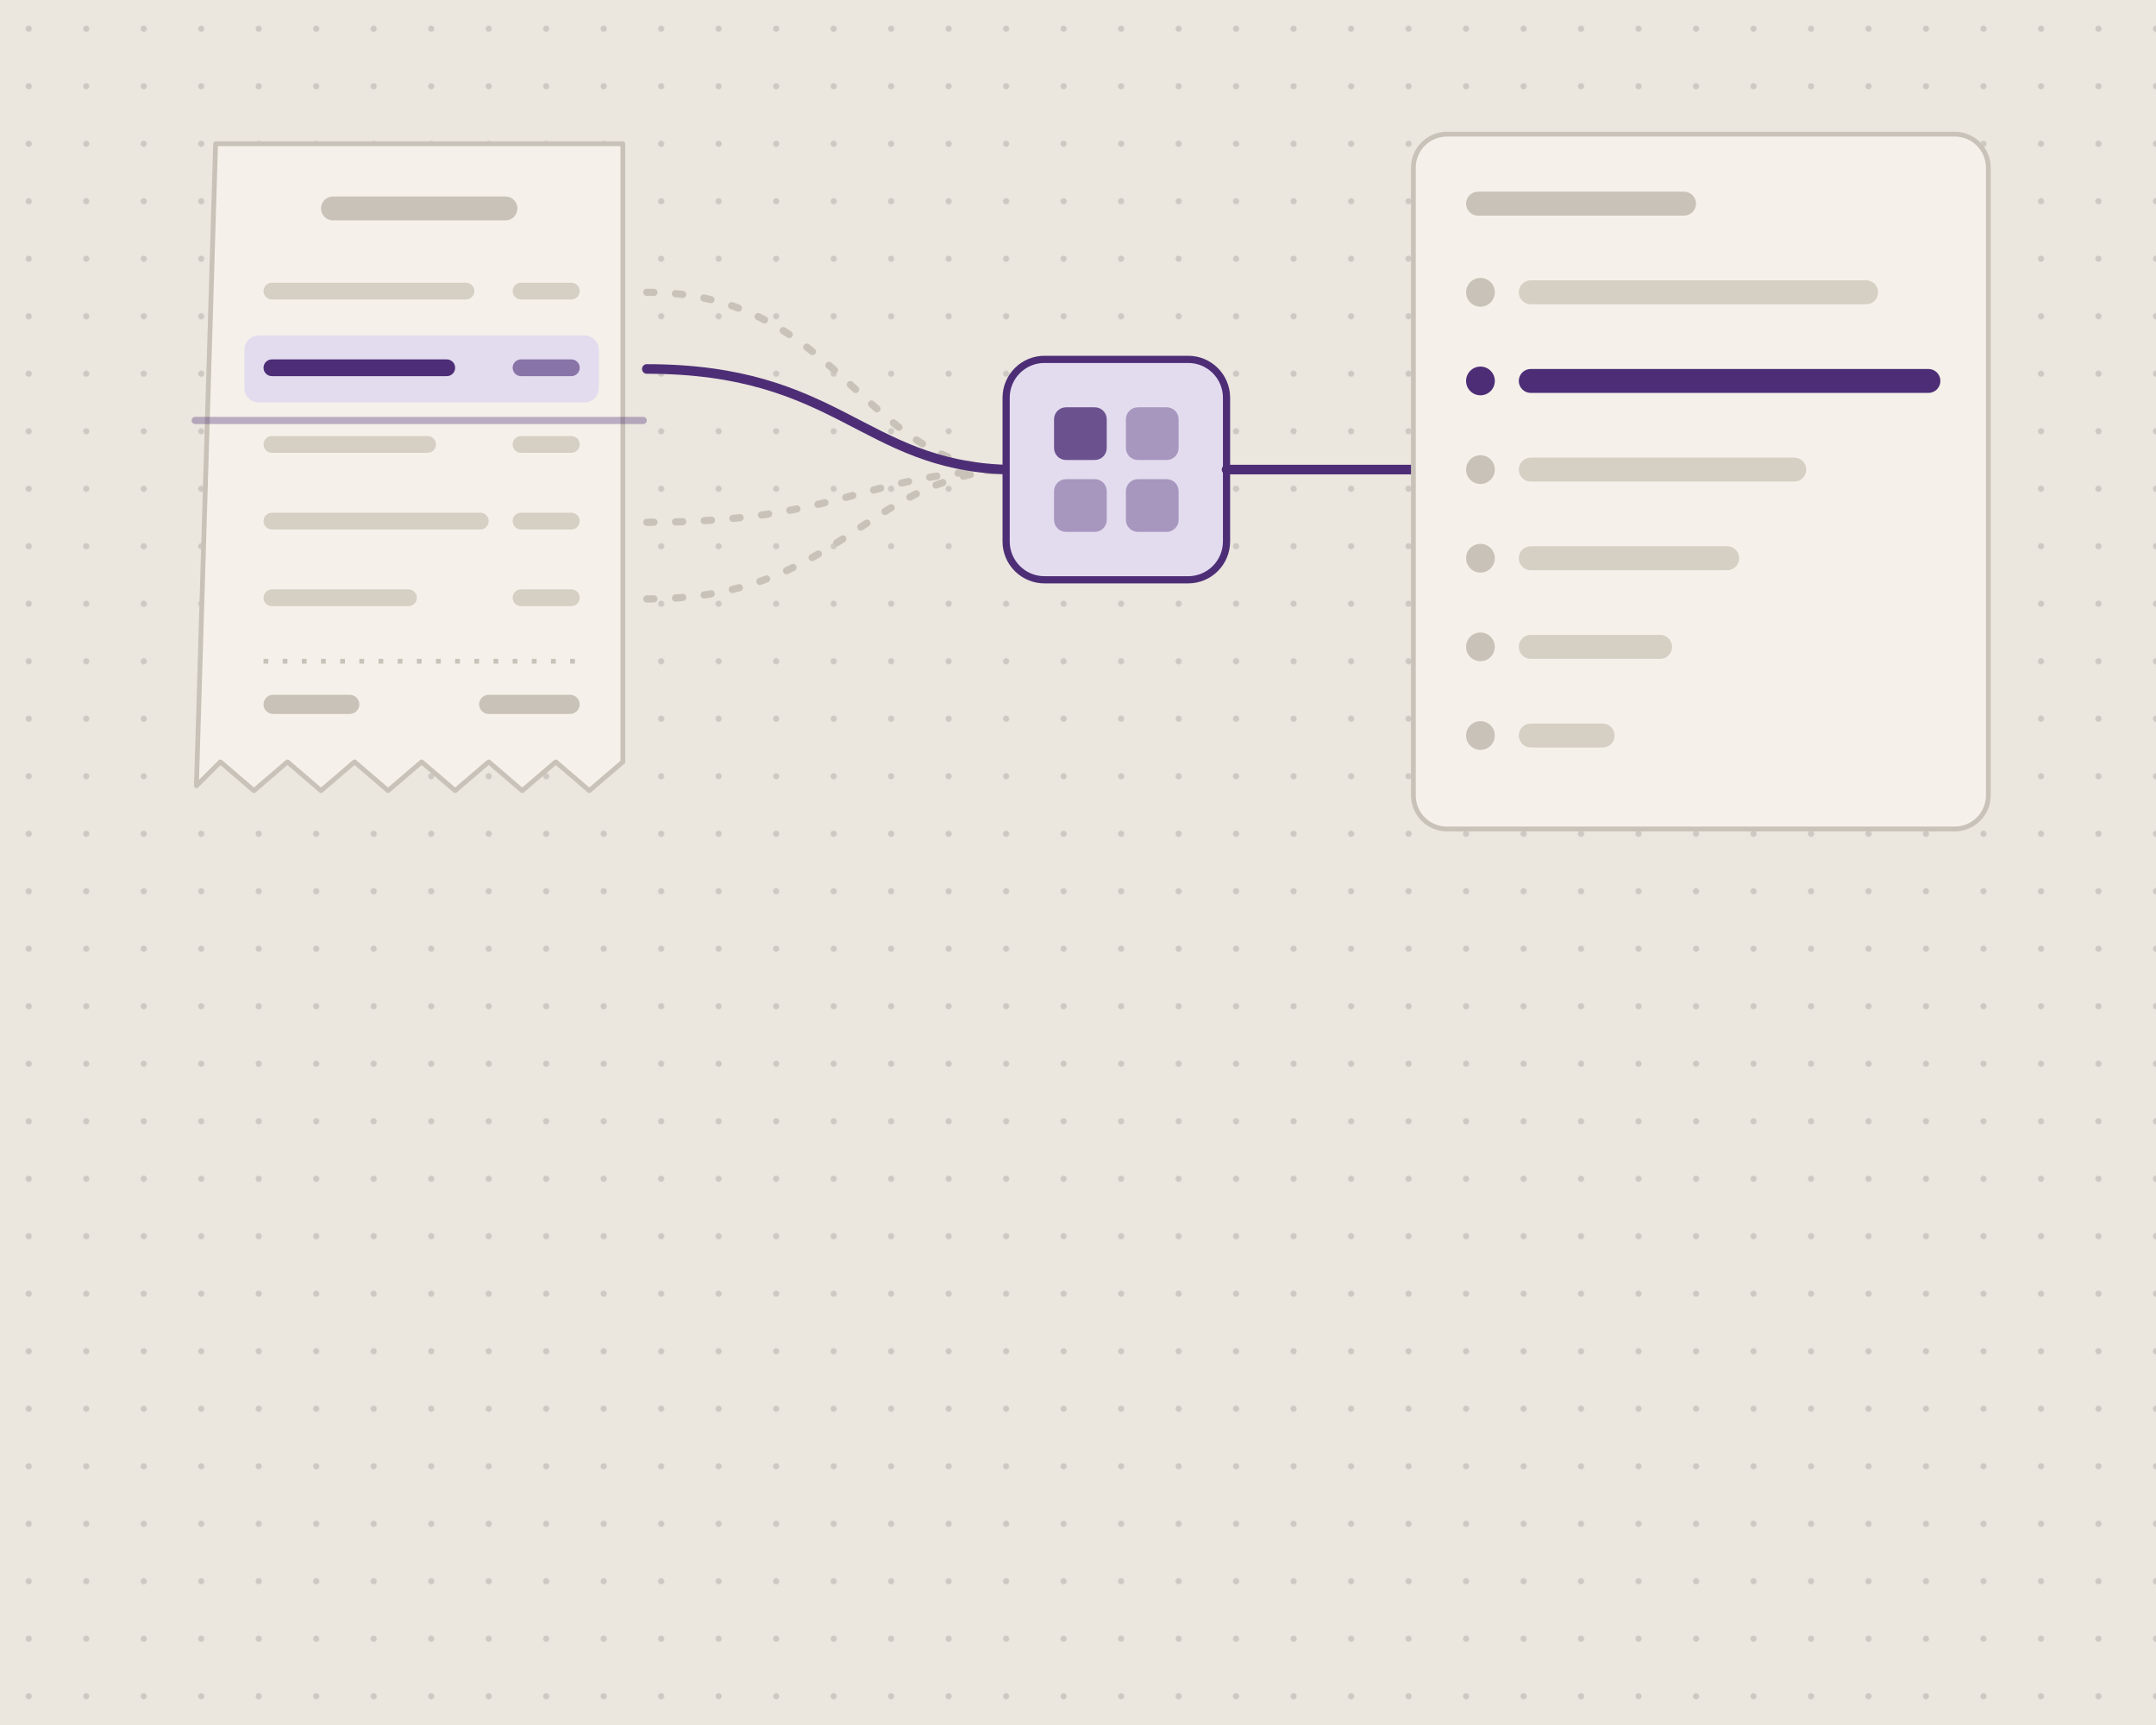
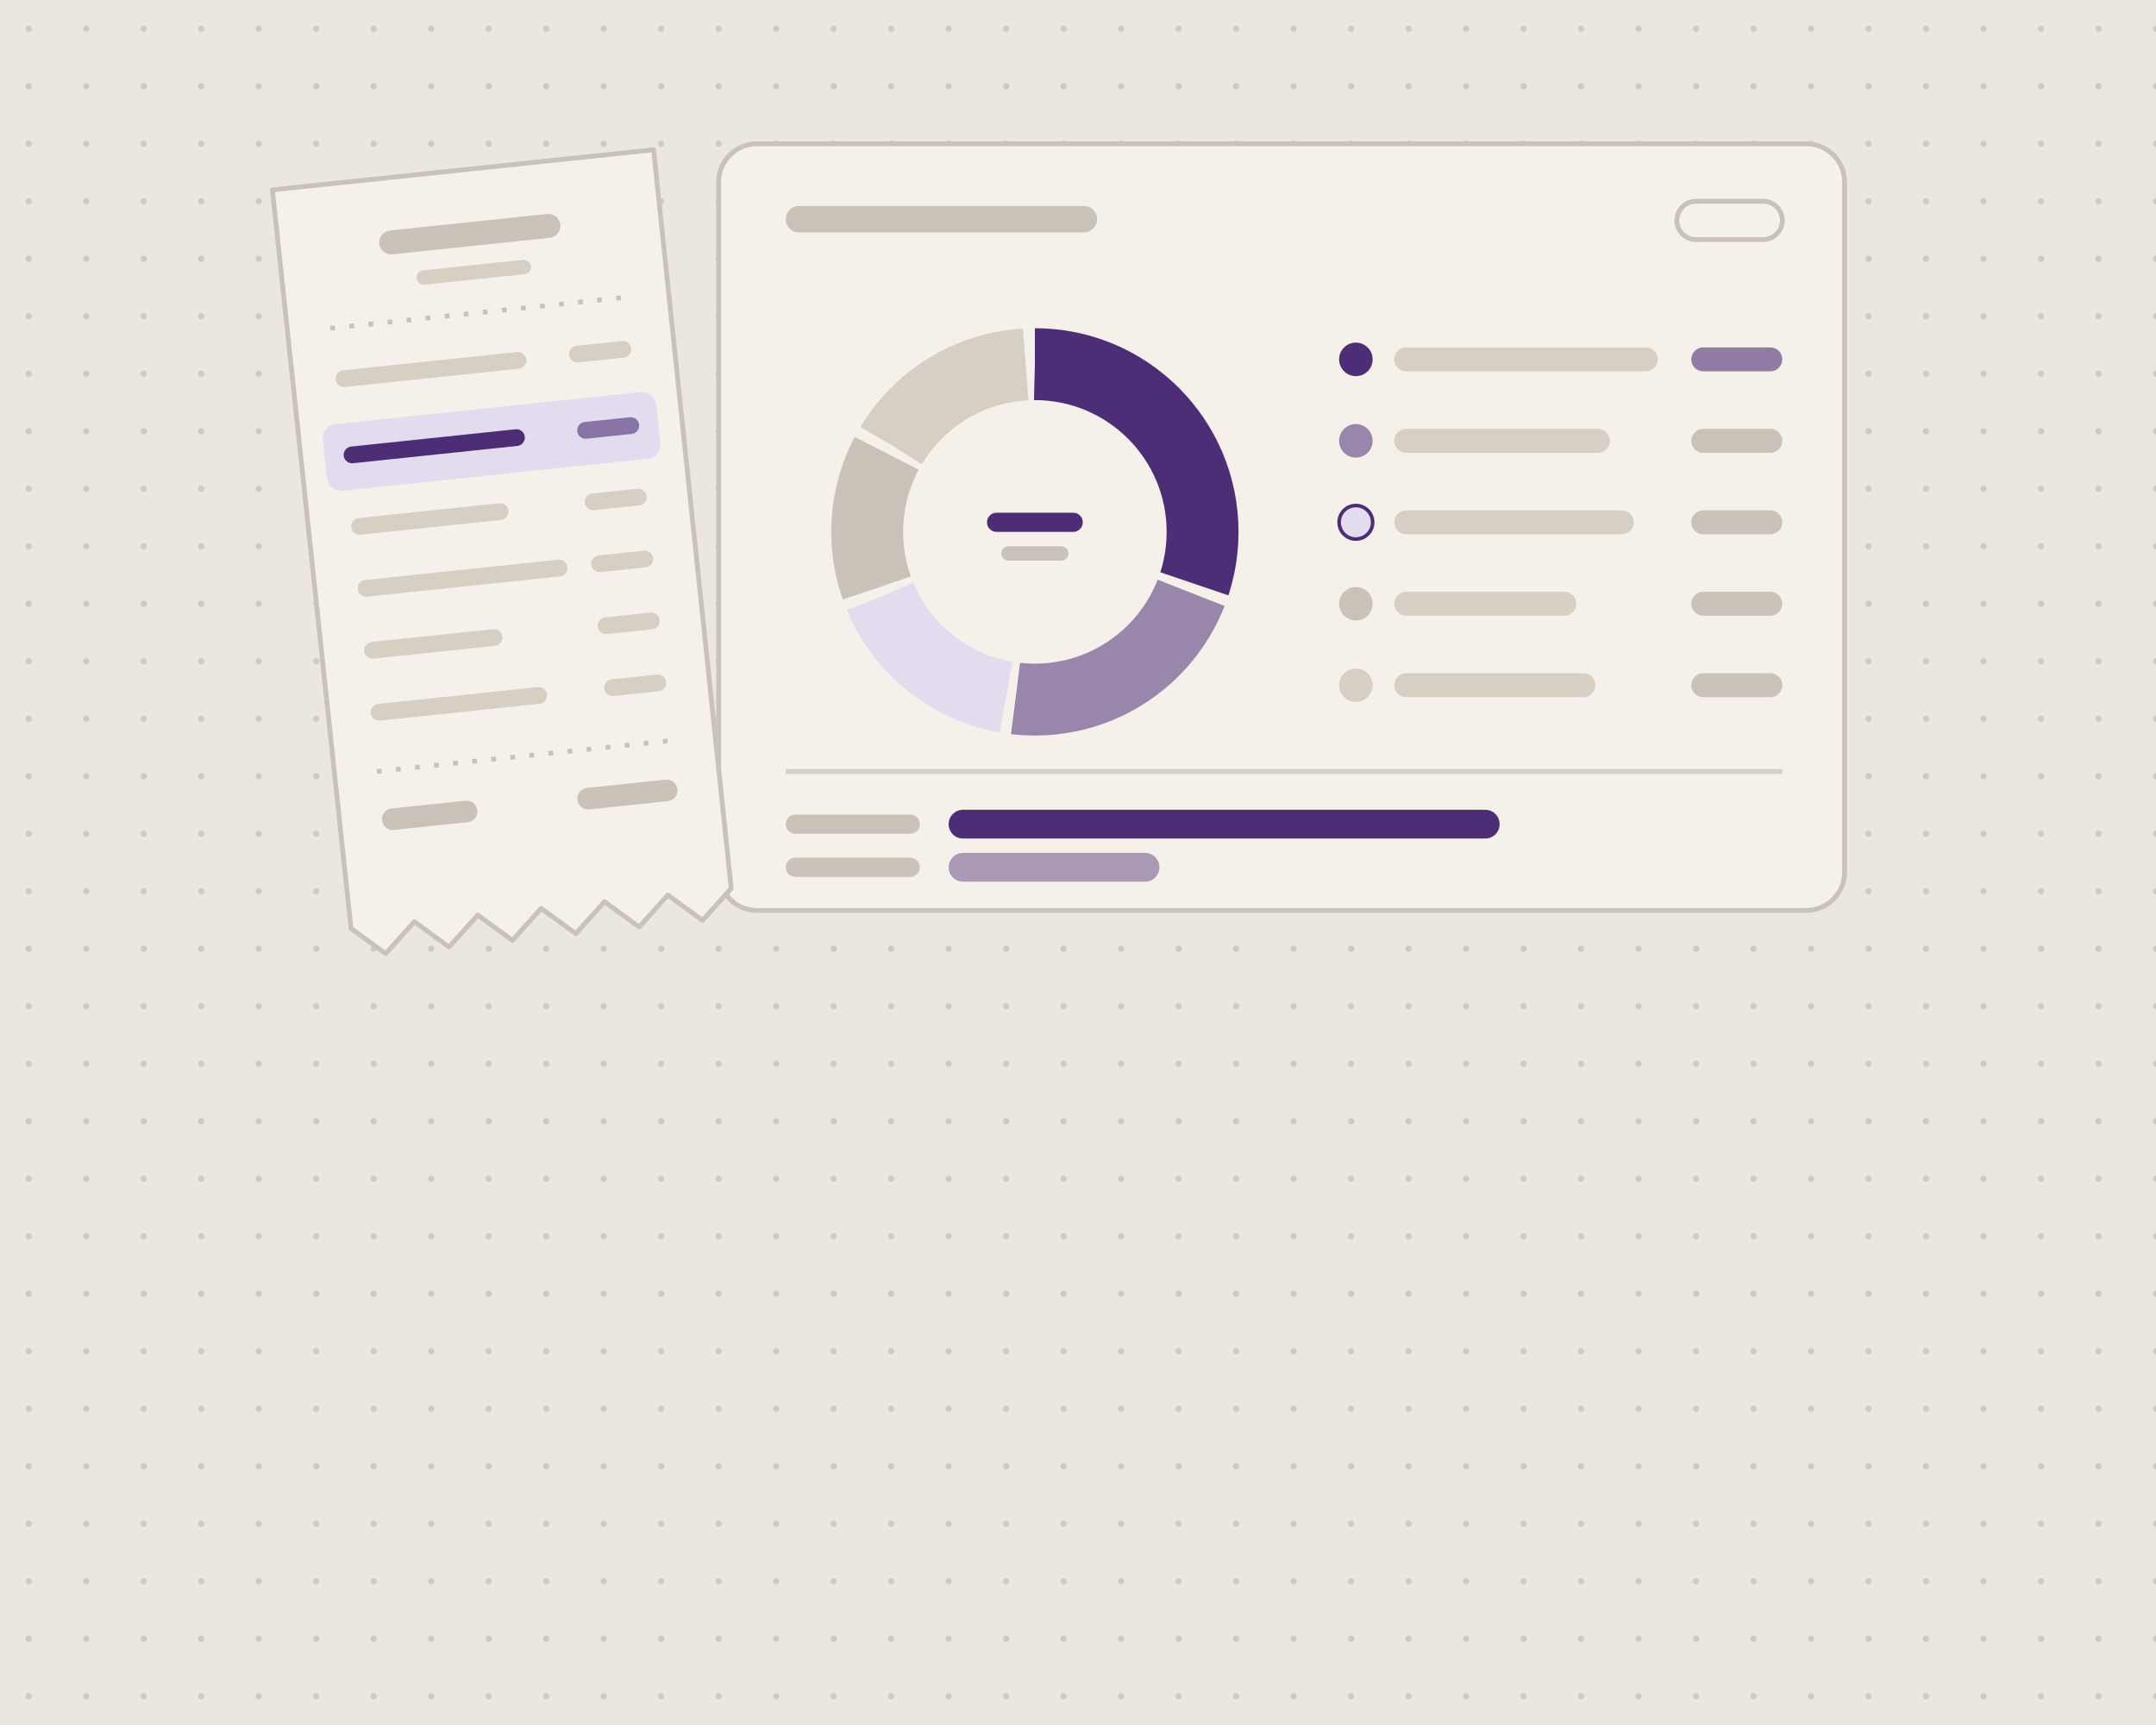
<svg xmlns="http://www.w3.org/2000/svg" viewBox="0 0 900 720">
  <defs>
    <pattern id="g" width="24" height="24" patternUnits="userSpaceOnUse">
      <circle cx="12" cy="12" r="1.3" fill="#4a4a4a" opacity="0.18" />
    </pattern>
  </defs>
  <rect width="900" height="720" fill="#ebe6de" />
  <rect width="900" height="720" fill="url(#g)" />
-   <path d="M90 60 H 260 V 318 l -14 12 l -14 -12 l -14 12 l -14 -12 l -14 12 l -14 -12 l -14 12 l -14 -12 l -14 12 l -14 -12 l -14 12 l -14 -12 l -10 10 Z" fill="#f5f1ea" stroke="#c9c2b8" stroke-width="2" stroke-linejoin="round" />
-   <rect x="134" y="82" width="82" height="10" rx="5" fill="#c9c2b8" />
-   <g fill="#d6cfc4">
-     <rect x="110" y="118" width="88" height="7" rx="3.5" />
-     <rect x="214" y="118" width="28" height="7" rx="3.5" />
-     <rect x="110" y="182" width="72" height="7" rx="3.5" />
-     <rect x="214" y="182" width="28" height="7" rx="3.5" />
-     <rect x="110" y="214" width="94" height="7" rx="3.5" />
-     <rect x="214" y="214" width="28" height="7" rx="3.5" />
-     <rect x="110" y="246" width="64" height="7" rx="3.5" />
-     <rect x="214" y="246" width="28" height="7" rx="3.5" />
+   <rect x="300" y="60" width="470" height="320" rx="16" fill="#f5f1ea" stroke="#c9c2b8" stroke-width="2" />
+   <rect x="328" y="86" width="130" height="11" rx="5.5" fill="#c9c2b8" />
+   <rect x="700" y="84" width="44" height="16" rx="8" fill="none" stroke="#c9c2b8" stroke-width="2" />
+   <g transform="rotate(-90 432 222)" fill="none" stroke-width="30">
+     <circle cx="432" cy="222" r="70" stroke="#4D2E76" stroke-dasharray="132 308" />
+     <circle cx="432" cy="222" r="70" stroke="#4D2E76" opacity="0.55" stroke-dasharray="92 348" stroke-dashoffset="-136" />
+     <circle cx="432" cy="222" r="70" stroke="#e3dcef" stroke-dasharray="70 370" stroke-dashoffset="-232" />
+     <circle cx="432" cy="222" r="70" stroke="#c9c2b8" stroke-dasharray="58 382" stroke-dashoffset="-306" />
+     <circle cx="432" cy="222" r="70" stroke="#d6cfc4" stroke-dasharray="68 372" stroke-dashoffset="-368" />
  </g>
-   <rect x="102" y="140" width="148" height="28" rx="6" fill="#e3dcef" />
-   <rect x="110" y="150" width="80" height="7" rx="3.5" fill="#4D2E76" />
-   <rect x="214" y="150" width="28" height="7" rx="3.5" fill="#4D2E76" opacity="0.6" />
-   <line x1="110" y1="276" x2="242" y2="276" stroke="#c9c2b8" stroke-width="2" stroke-dasharray="2 6" />
-   <rect x="110" y="290" width="40" height="8" rx="4" fill="#c9c2b8" />
-   <rect x="200" y="290" width="42" height="8" rx="4" fill="#c9c2b8" />
-   <rect x="80" y="174" width="190" height="3" rx="1.5" fill="#4D2E76" opacity="0.35" />
-   <g fill="none" stroke="#c9c2b8" stroke-width="3" stroke-dasharray="3 9" stroke-linecap="round">
-     <path d="M270 122 C 350 122, 360 194, 420 196" />
-     <path d="M270 218 C 350 218, 360 198, 420 196" />
-     <path d="M270 250 C 350 250, 360 200, 420 196" />
+   <rect x="412" y="214" width="40" height="8" rx="4" fill="#4D2E76" />
+   <rect x="418" y="228" width="28" height="6" rx="3" fill="#c9c2b8" />
+   <g>
+     <circle cx="566" cy="150" r="7" fill="#4D2E76" />
+     <rect x="582" y="145" width="110" height="10" rx="5" fill="#d6cfc4" />
+     <rect x="706" y="145" width="38" height="10" rx="5" fill="#4D2E76" opacity="0.6" />
+     <circle cx="566" cy="184" r="7" fill="#4D2E76" opacity="0.55" />
+     <rect x="582" y="179" width="90" height="10" rx="5" fill="#d6cfc4" />
+     <rect x="706" y="179" width="38" height="10" rx="5" fill="#c9c2b8" />
+     <circle cx="566" cy="218" r="7" fill="#e3dcef" stroke="#4D2E76" stroke-width="1.5" />
+     <rect x="582" y="213" width="100" height="10" rx="5" fill="#d6cfc4" />
+     <rect x="706" y="213" width="38" height="10" rx="5" fill="#c9c2b8" />
+     <circle cx="566" cy="252" r="7" fill="#c9c2b8" />
+     <rect x="582" y="247" width="76" height="10" rx="5" fill="#d6cfc4" />
+     <rect x="706" y="247" width="38" height="10" rx="5" fill="#c9c2b8" />
+     <circle cx="566" cy="286" r="7" fill="#d6cfc4" />
+     <rect x="582" y="281" width="84" height="10" rx="5" fill="#d6cfc4" />
+     <rect x="706" y="281" width="38" height="10" rx="5" fill="#c9c2b8" />
  </g>
-   <path d="M270 154 C 350 154, 360 194, 420 196" fill="none" stroke="#4D2E76" stroke-width="4" stroke-linecap="round" />
-   <rect x="420" y="150" width="92" height="92" rx="16" fill="#e3dcef" stroke="#4D2E76" stroke-width="3" />
-   <g fill="#4D2E76" opacity="0.8">
-     <rect x="440" y="170" width="22" height="22" rx="5" />
-     <rect x="470" y="170" width="22" height="22" rx="5" opacity="0.5" />
-     <rect x="440" y="200" width="22" height="22" rx="5" opacity="0.5" />
-     <rect x="470" y="200" width="22" height="22" rx="5" opacity="0.5" />
+   <line x1="328" y1="322" x2="744" y2="322" stroke="#d6cfc4" stroke-width="2" />
+   <rect x="328" y="340" width="56" height="8" rx="4" fill="#c9c2b8" />
+   <rect x="396" y="338" width="230" height="12" rx="6" fill="#4D2E76" />
+   <rect x="328" y="358" width="56" height="8" rx="4" fill="#c9c2b8" />
+   <rect x="396" y="356" width="88" height="12" rx="6" fill="#4D2E76" opacity="0.45" />
+   <g transform="rotate(-6 210 230)">
+     <path d="M130 70 H 290 V 380 l -13.3 12 l -13.3 -12 l -13.3 12 l -13.3 -12 l -13.3 12 l -13.3 -12 l -13.3 12 l -13.3 -12 l -13.3 12 l -13.3 -12 l -13.3 12 l -13.3 -12 Z" fill="#f5f1ea" stroke="#c9c2b8" stroke-width="2" stroke-linejoin="round" />
+     <rect x="172" y="92" width="76" height="10" rx="5" fill="#c9c2b8" />
+     <rect x="186" y="110" width="48" height="6" rx="3" fill="#d6cfc4" />
+     <line x1="148" y1="130" x2="272" y2="130" stroke="#c9c2b8" stroke-width="2" stroke-dasharray="2 6" />
+     <g fill="#d6cfc4">
+       <rect x="148" y="148" width="80" height="7" rx="3.5" />
+       <rect x="246" y="148" width="26" height="7" rx="3.5" />
+       <rect x="148" y="210" width="66" height="7" rx="3.5" />
+       <rect x="246" y="210" width="26" height="7" rx="3.5" />
+       <rect x="148" y="236" width="88" height="7" rx="3.5" />
+       <rect x="246" y="236" width="26" height="7" rx="3.5" />
+       <rect x="148" y="262" width="58" height="7" rx="3.5" />
+       <rect x="246" y="262" width="26" height="7" rx="3.5" />
+       <rect x="148" y="288" width="74" height="7" rx="3.5" />
+       <rect x="246" y="288" width="26" height="7" rx="3.5" />
+     </g>
+     <rect x="140" y="170" width="140" height="28" rx="6" fill="#e3dcef" />
+     <rect x="148" y="180" width="76" height="7" rx="3.5" fill="#4D2E76" />
+     <rect x="246" y="180" width="26" height="7" rx="3.5" fill="#4D2E76" opacity="0.6" />
+     <line x1="148" y1="316" x2="272" y2="316" stroke="#c9c2b8" stroke-width="2" stroke-dasharray="2 6" />
+     <rect x="148" y="332" width="40" height="9" rx="4.5" fill="#c9c2b8" />
+     <rect x="230" y="332" width="42" height="9" rx="4.5" fill="#c9c2b8" />
  </g>
-   <path d="M512 196 C 552 196, 560 196, 590 196" fill="none" stroke="#4D2E76" stroke-width="4" stroke-linecap="round" />
-   <rect x="590" y="56" width="240" height="290" rx="14" fill="#f5f1ea" stroke="#c9c2b8" stroke-width="2" />
-   <rect x="612" y="80" width="96" height="10" rx="5" fill="#c9c2b8" />
-   <g fill="#c9c2b8">
-     <circle cx="618" cy="122" r="6" />
-     <circle cx="618" cy="196" r="6" />
-     <circle cx="618" cy="233" r="6" />
-     <circle cx="618" cy="270" r="6" />
-     <circle cx="618" cy="307" r="6" />
-   </g>
-   <circle cx="618" cy="159" r="6" fill="#4D2E76" />
-   <g fill="#d6cfc4">
-     <rect x="634" y="117" width="150" height="10" rx="5" />
-     <rect x="634" y="191" width="120" height="10" rx="5" />
-     <rect x="634" y="228" width="92" height="10" rx="5" />
-     <rect x="634" y="265" width="64" height="10" rx="5" />
-     <rect x="634" y="302" width="40" height="10" rx="5" />
-   </g>
-   <rect x="634" y="154" width="176" height="10" rx="5" fill="#4D2E76" />
</svg>
